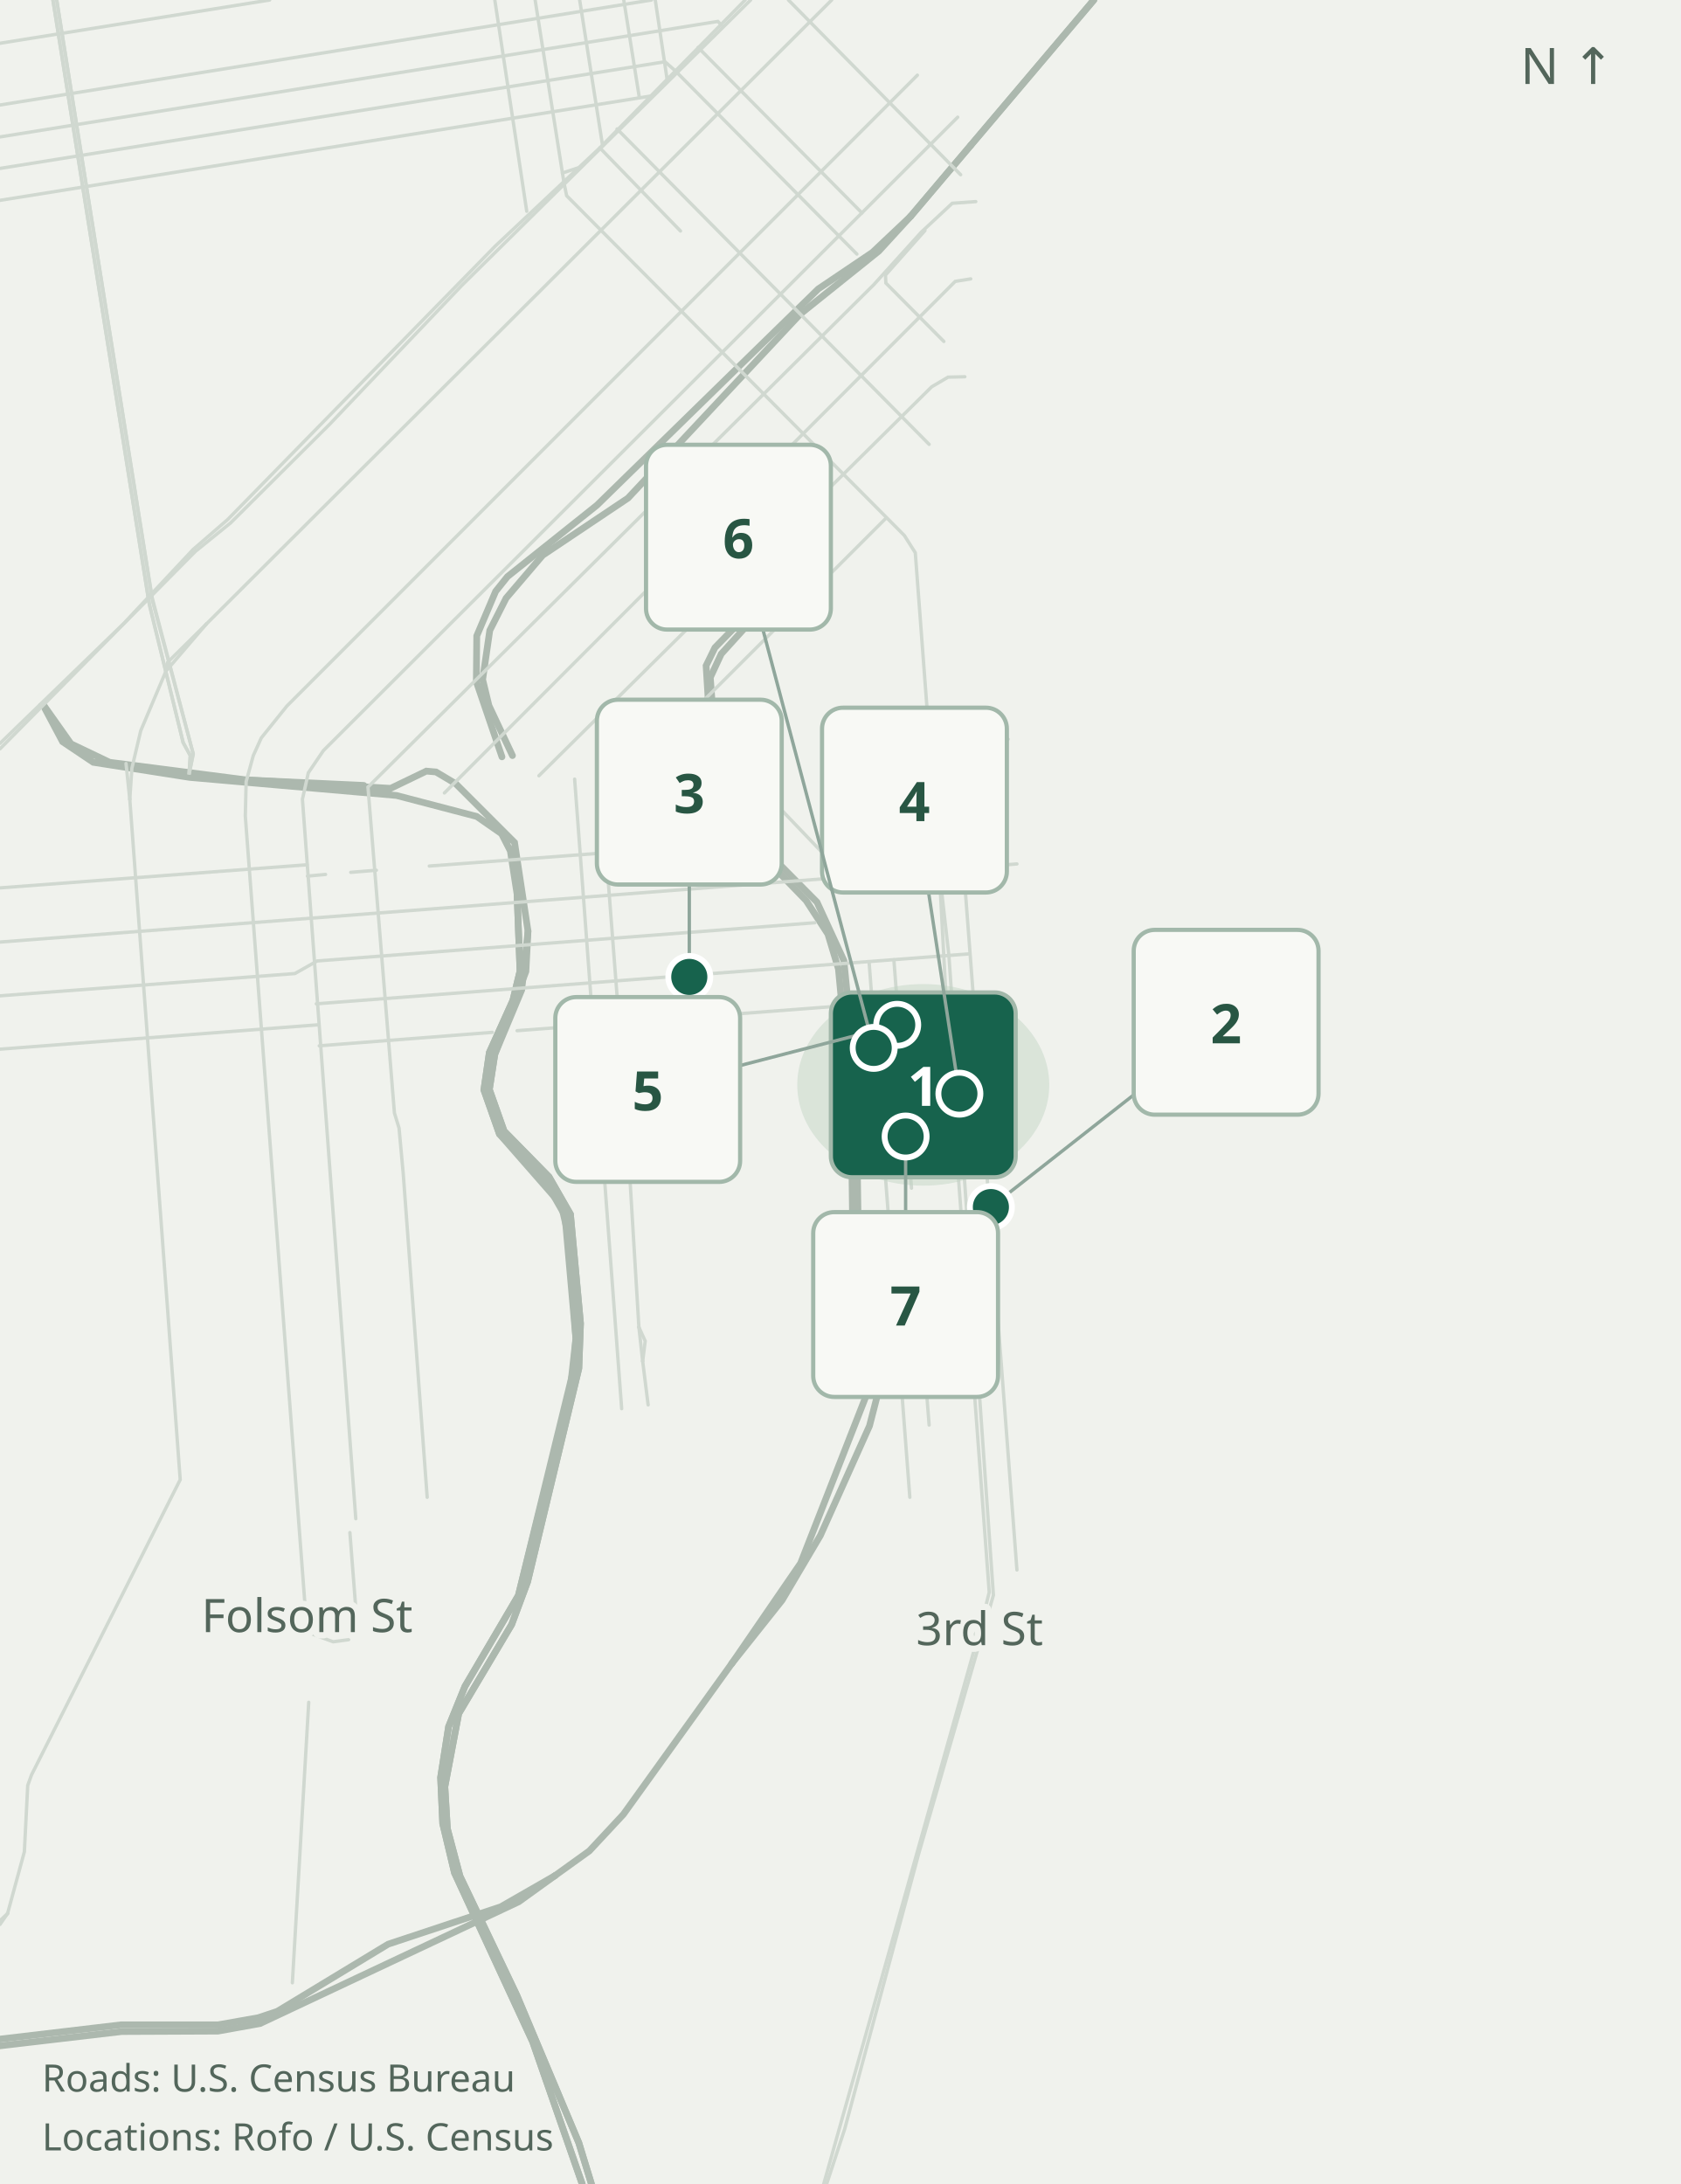
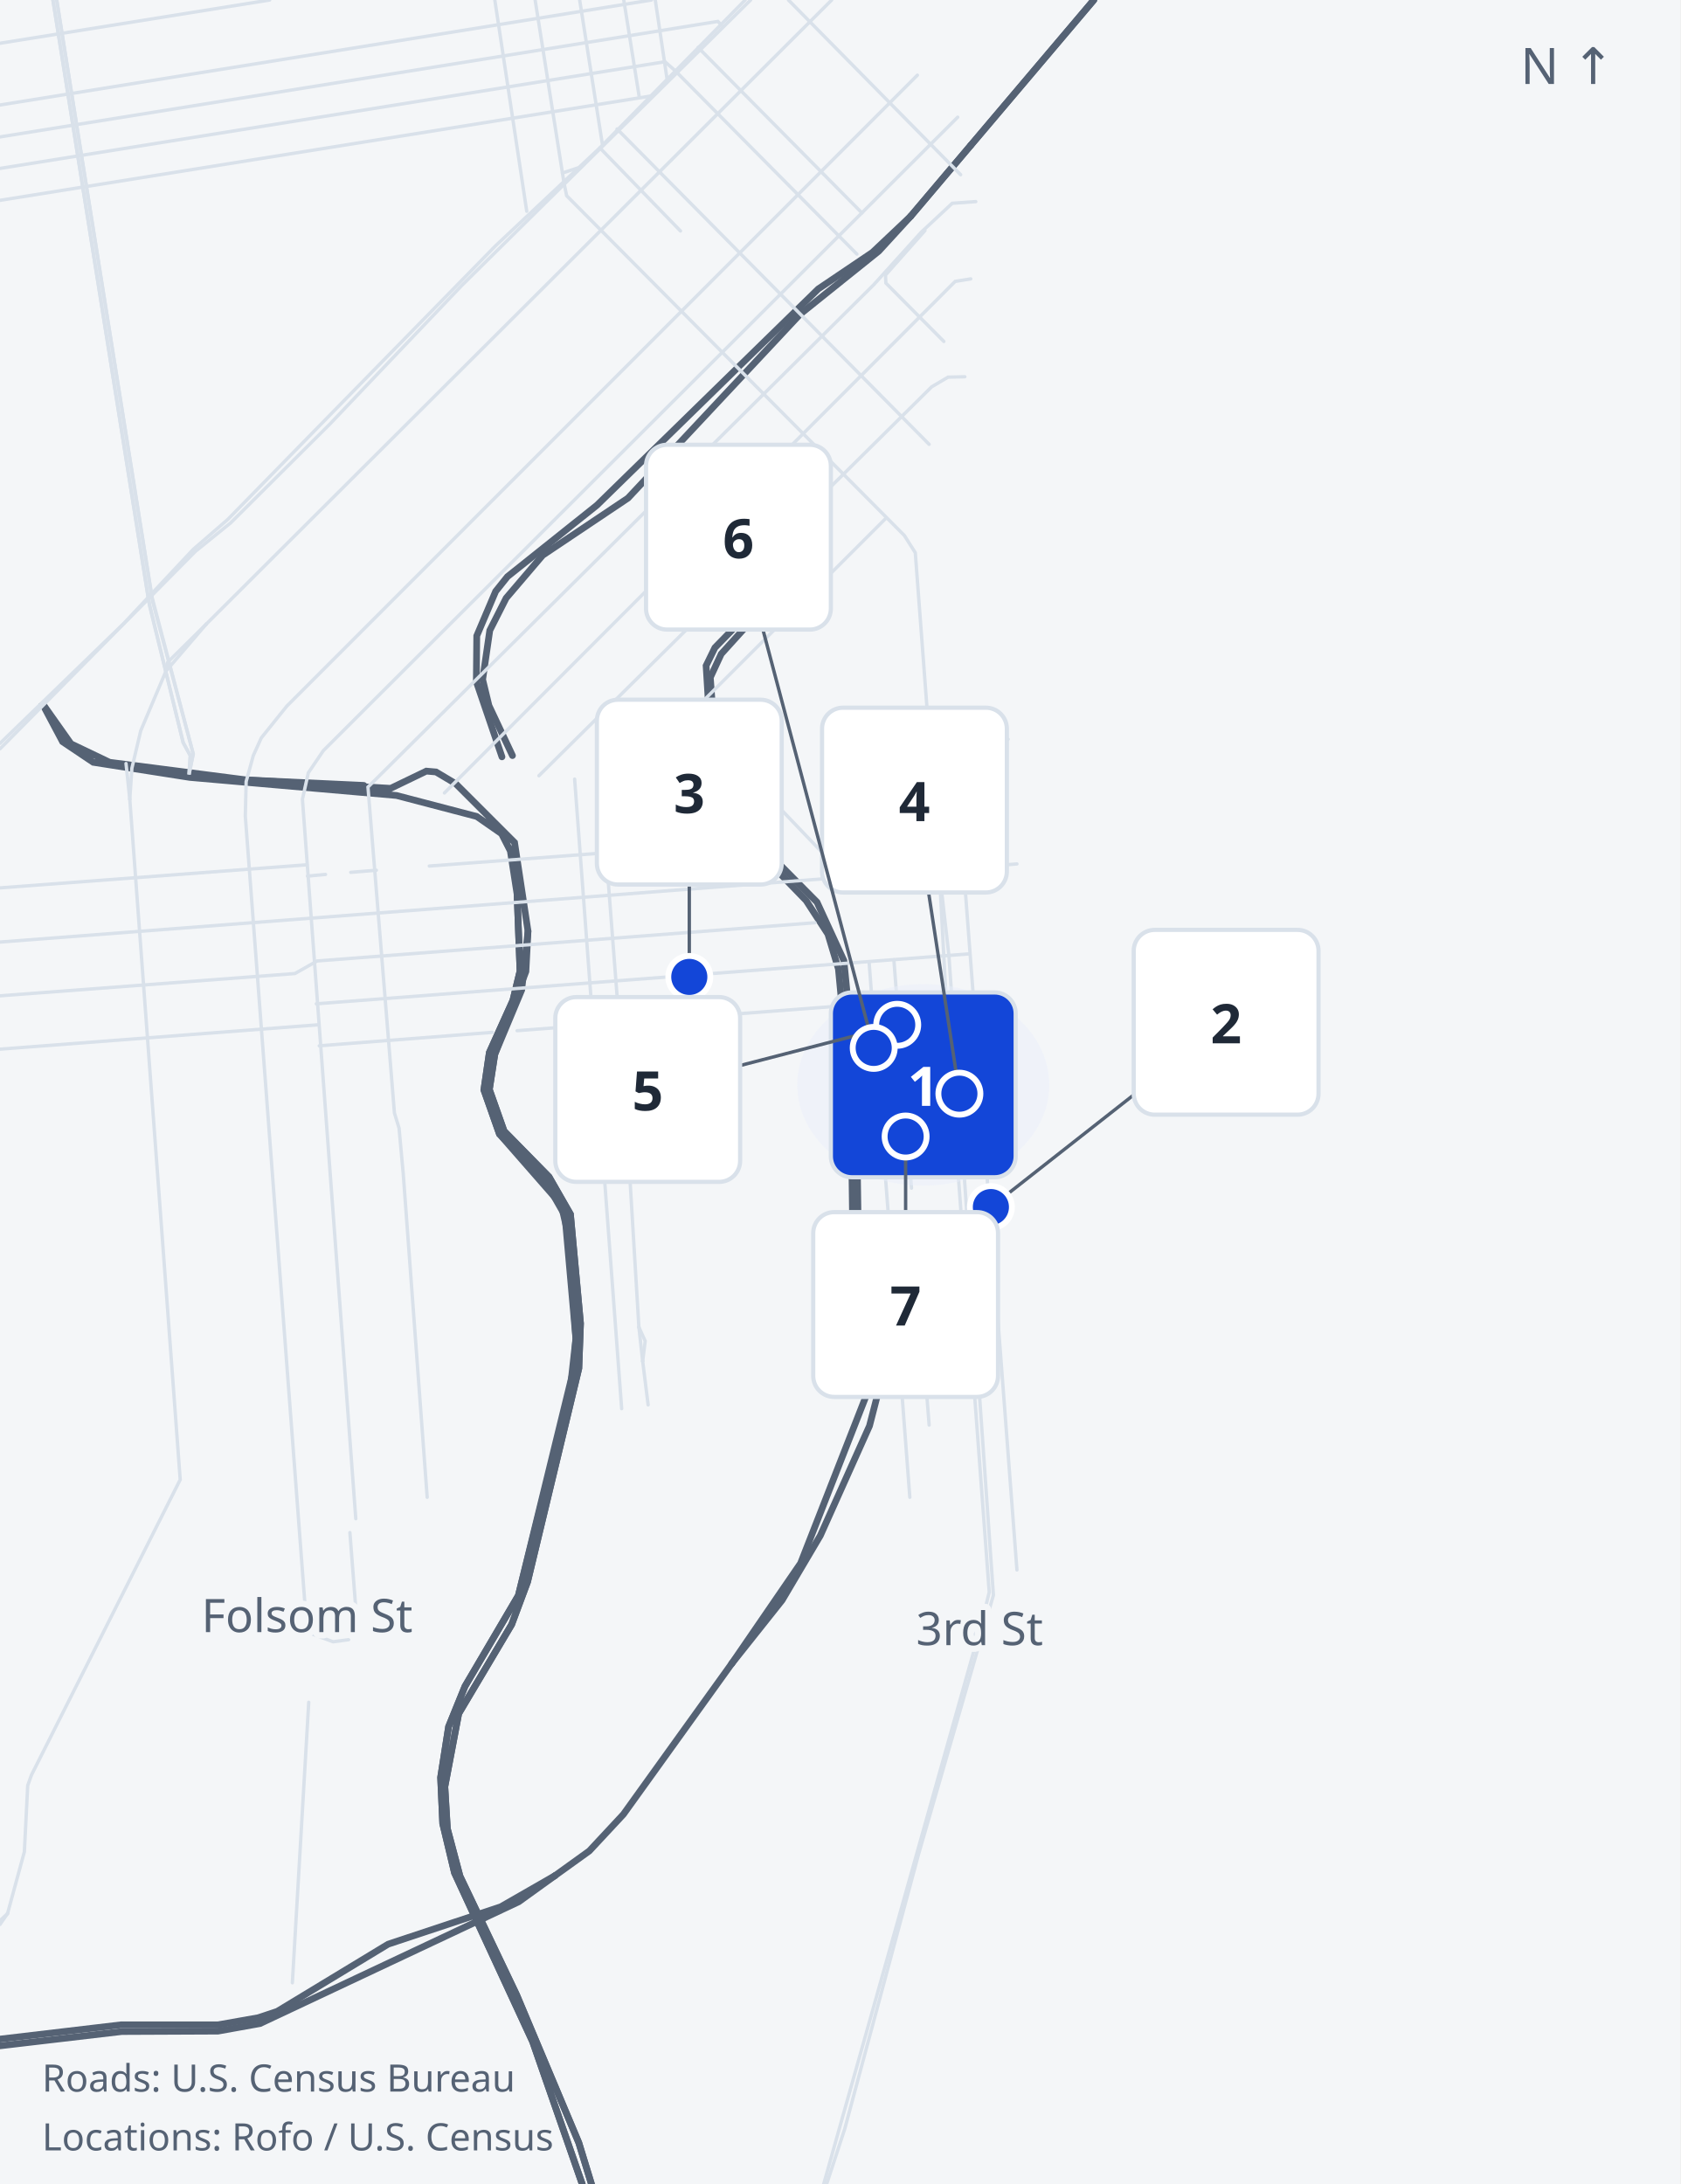
<svg xmlns="http://www.w3.org/2000/svg" viewBox="0 0 400 520" role="group" aria-label="Locate Dogpatch">
-   <style>.rm-road{fill:none;stroke:#d0d8d0;stroke-width:.8;stroke-linecap:round}.rm-road--2{stroke:#acb8ae;stroke-width:1.6}.rm-halo{fill:#bed2c2;opacity:.45}.rm-anchor{fill:#17634d;stroke:#fff;stroke-width:1.4}.rm-leader{fill:none;stroke:#8fa69b;stroke-width:.8}.rm-marker{cursor:pointer}.rm-marker rect{fill:#f8f9f5;stroke:#a2b8aa;stroke-width:1}.rm-marker text{font:600 13px system-ui,sans-serif;fill:#285643;pointer-events:none}.rm-marker[aria-pressed=true] rect{fill:#17634d}.rm-marker[aria-pressed=true] text{fill:white}.rm-marker:focus rect{stroke:#102c24;stroke-width:4}.rm-road-label{font:11px system-ui,sans-serif;fill:#53665b;paint-order:stroke;stroke:#f0f2ed;stroke-width:3;stroke-linejoin:round}</style>
-   <rect width="400" height="520" fill="#f0f2ed" />
+   <style>.rm-road{fill:none;stroke:#d9e1ea;stroke-width:.8;stroke-linecap:round}.rm-road--2{stroke:#556274;stroke-width:1.6}.rm-halo{fill:#e9eefb;opacity:.45}.rm-anchor{fill:#1346d8;stroke:#fff;stroke-width:1.4}.rm-leader{fill:none;stroke:#556274;stroke-width:.8}.rm-marker{cursor:pointer}.rm-marker rect{fill:#ffffff;stroke:#d9e1ea;stroke-width:1}.rm-marker text{font:600 13px system-ui,sans-serif;fill:#1f2937;pointer-events:none}.rm-marker[aria-pressed=true] rect{fill:#1346d8}.rm-marker[aria-pressed=true] text{fill:white}.rm-marker:hover rect{stroke:#1346d8;stroke-width:2}.rm-marker:focus rect{stroke:#1346d8;stroke-width:4;paint-order:stroke;outline:2px solid #fff;outline-offset:2px}.rm-road-label{font:11px system-ui,sans-serif;fill:#556274;paint-order:stroke;stroke:#f4f6f8;stroke-width:3;stroke-linejoin:round}</style>
+   <rect width="400" height="520" fill="#f4f6f8" />
  <path d="M260.4,0.0L231.1,34.6" class="rm-road rm-road--2" />
  <path d="M231.1,34.6L216.8,51.5" class="rm-road rm-road--2" />
  <path d="M140.8,520.0L137.8,510.2L123.0,475.0L109.5,446.7L106.5,435.4L105.9,425.4L109.2,408.0L121.8,386.8L125.6,376.6L137.8,325.8L138.2,315.1L135.8,289.1L130.7,280.2L120.0,269.3L116.5,259.4L117.8,251.0L124.2,235.7L125.7,221.7" class="rm-road rm-road--2" />
  <path d="M138.6,520.0L126.8,486.1L108.2,445.9L105.4,434.2L104.9,423.2L106.8,411.1L110.7,401.5L123.4,379.9L136.5,326.3L137.1,318.7L134.5,289.4L129.7,281.0L118.9,270.0L115.2,259.5L116.5,250.6L122.1,238.2L123.8,231.2L123.1,212.9" class="rm-road rm-road--2" />
  <path d="M122.0,179.9L116.4,168.0L114.9,161.8L116.6,150.1L120.5,142.4L129.2,132.2L149.5,118.6L190.5,74.8L209.2,59.8L216.8,51.5" class="rm-road rm-road--2" />
  <path d="M119.5,180.2L113.4,162.3L113.5,151.4L118.0,140.8L120.8,137.3L142.1,120.3L194.8,68.8L207.7,60.1L216.8,51.5" class="rm-road rm-road--2" />
  <path d="M86.6,187.0L58.7,185.7" class="rm-road rm-road--2" />
  <path d="M138.6,520.0L126.8,486.1L108.2,445.9L105.4,434.2L104.9,423.2L106.8,411.1L110.7,401.5L123.4,379.9L135.8,330.3L137.1,318.7L135.5,295.0L133.6,286.8L118.9,270.0L115.2,259.5L116.5,250.6L122.1,238.2L123.8,231.2L123.1,212.9L121.5,202.6L119.4,198.5L113.5,194.4L94.4,189.4L45.2,185.1L22.2,181.5L14.9,176.6L9.9,167.2L16.9,177.1L26.1,181.5L58.7,185.7L93.0,187.7L101.5,183.6L103.8,183.8L108.5,186.6L122.5,200.6L125.7,221.7L125.2,231.3L117.8,251.0L116.5,259.4L120.0,269.3L130.7,280.2L135.8,289.1L138.2,315.1L137.8,325.8L125.6,376.6L121.8,386.8L109.2,408.0L105.9,425.4L106.5,435.4L109.5,446.7L123.0,475.0L137.8,510.2L140.8,520.0" class="rm-road rm-road--2" />
  <path d="M260.4,0.0L216.8,51.5" class="rm-road rm-road--2" />
  <path d="M178.2,146.0L170.2,154.2L168.1,158.5L169.9,187.6L171.5,192.2L175.4,197.4L191.9,214.4L197.1,222.4L199.6,230.7L202.6,262.3L203.0,292.8L207.1,309.8L208.2,319.8L206.8,330.8L190.6,372.2L174.2,396.1" class="rm-road rm-road--2" />
  <path d="M132.1,446.6L140.3,440.7L148.4,432.0L174.2,396.1" class="rm-road rm-road--2" />
  <path d="M174.2,396.1L186.2,381.0L195.3,365.6L207.0,339.5L209.5,329.8L210.3,319.6L204.3,291.7L203.8,258.0L200.9,228.7L194.5,214.8L174.7,194.8L170.9,185.8L169.1,161.3L171.7,155.7L179.4,147.2" class="rm-road rm-road--2" />
  <path d="M132.1,446.6L119.2,454.0L92.4,462.9L66.0,478.9L61.5,480.4L51.9,482.1L28.8,482.1L0.0,485.5" class="rm-road rm-road--2" />
  <path d="M132.1,446.6L123.5,452.8L61.9,481.8L51.9,483.6L29.0,483.7L0.0,487.1" class="rm-road rm-road--2" />
  <path d="M36.2,142.2L46.0,179.5L45.0,184.4L45.3,179.9L43.6,176.8L35.4,143.1" class="rm-road rm-road--6" />
  <path d="M36.2,142.2L13.5,0.0" class="rm-road rm-road--6" />
  <path d="M35.4,143.1L12.6,0.0" class="rm-road rm-road--6" />
  <path d="M12.6,0.0L35.6,144.2L43.6,176.8L45.3,179.9L45.0,184.4L46.0,179.5L36.3,143.1L13.5,0.0" class="rm-road rm-road--6" />
  <path d="M211.0,123.3L159.0,175.3L158.7,177.0L166.6,185.5" class="rm-road rm-road--8" />
  <path d="M230.9,227.1L75.3,239.0" class="rm-road rm-road--8" />
  <path d="M233.5,387.2L231.0,390.7" class="rm-road rm-road--8" />
  <path d="M171.7,5.9L170.9,5.1L0.0,32.6" class="rm-road rm-road--8" />
  <path d="M232.3,48.0L226.7,48.4L219.3,55.3L208.0,67.8L87.6,187.4L93.9,265.0L95.0,268.6L96.0,279.5L101.7,356.5" class="rm-road rm-road--8" />
  <path d="M218.4,17.9L68.3,168.1L62.2,175.7L60.3,179.9L58.6,186.1L58.4,194.3L73.1,388.6L79.3,390.9L83.0,390.4" class="rm-road rm-road--8" />
  <path d="M223.6,207.2L225.9,227.5L236.5,379.8L218.7,441.4L201.1,506.9L196.8,520.0" class="rm-road rm-road--8" />
  <path d="M152.1,316.0L153.0,324.1" class="rm-road rm-road--8" />
  <path d="M137.5,40.0L133.9,41.2" class="rm-road rm-road--8" />
  <path d="M158.8,18.8L156.0,0.0" class="rm-road rm-road--8" />
  <path d="M154.7,22.9L0.0,47.7" class="rm-road rm-road--8" />
  <path d="M180.0,178.8L182.0,186.6L184.0,190.7L199.3,206.7L199.3,209.0" class="rm-road rm-road--8" />
  <path d="M1.8,455.6L0.0,457.3" class="rm-road rm-road--8" />
  <path d="M134.3,43.7L133.9,41.2" class="rm-road rm-road--8" />
  <path d="M30.9,190.3L31.4,182.9L33.5,174.0L39.5,159.8" class="rm-road rm-road--8" />
  <path d="M143.3,190.4L148.9,263.0L152.1,316.0" class="rm-road rm-road--8" />
  <path d="M220.2,54.9L210.8,65.5L210.9,67.4L224.7,81.3" class="rm-road rm-road--8" />
  <path d="M83.3,364.9L84.9,385.5" class="rm-road rm-road--8" />
  <path d="M125.4,50.3L117.8,0.0" class="rm-road rm-road--8" />
  <path d="M153.0,324.1L154.3,334.5" class="rm-road rm-road--8" />
  <path d="M212.8,228.5L217.0,282.9" class="rm-road rm-road--8" />
  <path d="M160.7,16.8L158.3,14.7L0.0,40.1" class="rm-road rm-road--8" />
  <path d="M152.1,316.0L153.6,319.3L153.0,324.1" class="rm-road rm-road--8" />
  <path d="M145.3,188.9L143.3,190.4" class="rm-road rm-road--8" />
  <path d="M73.5,405.3L69.6,472.1" class="rm-road rm-road--8" />
  <path d="M49.1,148.6L39.5,159.8" class="rm-road rm-road--8" />
  <path d="M75.7,244.0L0.0,249.8" class="rm-road rm-road--8" />
  <path d="M218.0,298.8L221.2,339.3" class="rm-road rm-road--8" />
  <path d="M136.8,185.5L148.0,335.4" class="rm-road rm-road--8" />
  <path d="M134.3,43.7L134.9,46.6L215.3,127.5L217.9,131.6L223.6,207.2" class="rm-road rm-road--8" />
  <path d="M143.4,34.3L138.0,0.0" class="rm-road rm-road--8" />
  <path d="M231.1,66.4L227.4,67.0L105.8,188.8" class="rm-road rm-road--8" />
  <path d="M206.9,229.0L216.6,356.5" class="rm-road rm-road--8" />
  <path d="M155.5,178.8L145.3,188.9" class="rm-road rm-road--8" />
  <path d="M240.0,176.0L200.3,179.1" class="rm-road rm-road--8" />
  <path d="M231.7,237.1L123.1,245.4" class="rm-road rm-road--8" />
  <path d="M73.1,205.9L0.0,211.4" class="rm-road rm-road--8" />
  <path d="M30.9,190.3L42.9,352.3L7.5,422.6L6.6,425.1L5.8,440.9L1.8,455.6" class="rm-road rm-road--8" />
  <path d="M30.0,181.8L30.9,190.3" class="rm-road rm-road--8" />
  <path d="M143.3,190.4L142.8,183.6" class="rm-road rm-road--8" />
  <path d="M198.0,0.0L49.1,148.6" class="rm-road rm-road--8" />
  <path d="M223.6,207.2L225.8,248.4L235.5,379.1L233.5,387.2" class="rm-road rm-road--8" />
  <path d="M160.7,16.8L204.0,60.5" class="rm-road rm-road--8" />
  <path d="M49.1,148.6L39.9,157.7L39.5,159.8" class="rm-road rm-road--8" />
  <path d="M89.6,207.2L83.5,207.7" class="rm-road rm-road--8" />
  <path d="M150.2,202.6L102.2,206.2" class="rm-road rm-road--8" />
  <path d="M64.2,0.0L0.0,10.3" class="rm-road rm-road--8" />
  <path d="M233.5,387.2L196.1,520.0" class="rm-road rm-road--8" />
  <path d="M229.4,206.7L242.1,373.8" class="rm-road rm-road--8" />
  <path d="M77.5,208.2L73.2,208.6" class="rm-road rm-road--8" />
  <path d="M133.9,41.2L127.4,0.0" class="rm-road rm-road--8" />
  <path d="M194.0,219.7L75.5,228.8L70.2,231.8L0.0,237.1" class="rm-road rm-road--8" />
  <path d="M229.7,89.7L225.7,89.8L221.8,92.1L128.3,184.7" class="rm-road rm-road--8" />
  <path d="M1.8,455.6L0.0,458.2" class="rm-road rm-road--8" />
  <path d="M187.7,0.0L228.7,41.6" class="rm-road rm-road--8" />
  <path d="M142.8,35.2L162.0,55.0" class="rm-road rm-road--8" />
  <path d="M155.1,0.0L0.0,25.0" class="rm-road rm-road--8" />
  <path d="M242.1,205.7L0.0,224.3" class="rm-road rm-road--8" />
  <path d="M0.0,177.0L29.5,148.4L46.0,130.8L54.2,123.7L117.9,58.6L142.8,35.2L177.4,0.0" class="rm-road rm-road--8" />
  <path d="M178.7,0.0L109.9,68.0L78.5,101.0L54.9,124.5L46.5,131.3L0.0,178.3" class="rm-road rm-road--8" />
  <path d="M228.0,27.9L77.0,178.7L73.4,184.0L72.0,190.3L84.7,361.6" class="rm-road rm-road--8" />
  <path d="M152.2,23.2L148.5,0.0" class="rm-road rm-road--8" />
  <path d="M146.9,30.7L221.2,105.8" class="rm-road rm-road--8" />
  <path d="M117.2,245.8L76.0,249.0" class="rm-road rm-road--8" />
  <path d="M166.2,11.3L205.2,50.7" class="rm-road rm-road--8" />
  <path d="M168.2,189.6L153.0,204.1" class="rm-road rm-road--8" />
  <text x="73.1" y="388.6" text-anchor="middle" class="rm-road-label">Folsom St</text>
  <text x="233.2" y="391.7" text-anchor="middle" class="rm-road-label">3rd St</text>
  <g data-map-group="0">
    <ellipse cx="219.8" cy="258.3" rx="30" ry="24" class="rm-halo" />
    <path d="M219.8,258.3L219.8,258.3" class="rm-leader" />
    <circle cx="219.8" cy="258.3" r="3" class="rm-anchor" />
    <g class="rm-marker" data-rofo-choice="0" role="button" tabindex="0" aria-pressed="true" aria-label="Select 1: Dogpatch">
      <rect x="197.8" y="236.3" width="44.0" height="44" rx="5" />
      <text x="219.8" y="263.3" text-anchor="middle">1</text>
    </g>
  </g>
  <g data-map-group="0">
    <path d="M235.9,287.4L291.9,243.4" class="rm-leader" />
    <circle cx="235.9" cy="287.4" r="5" class="rm-anchor" />
    <g class="rm-marker" data-rofo-choice="1" role="button" tabindex="0" aria-pressed="false" aria-label="Select 2: 1201 Illinois St">
      <rect x="269.9" y="221.4" width="44.0" height="44" rx="5" />
      <text x="291.9" y="248.4" text-anchor="middle">2</text>
    </g>
  </g>
  <g data-map-group="0">
    <path d="M164.1,232.6L164.1,188.6" class="rm-leader" />
    <circle cx="164.1" cy="232.6" r="5" class="rm-anchor" />
    <g class="rm-marker" data-rofo-choice="2" role="button" tabindex="0" aria-pressed="false" aria-label="Select 3: 1501 Mariposa St">
      <rect x="142.1" y="166.6" width="44.0" height="44" rx="5" />
      <text x="164.1" y="193.6" text-anchor="middle">3</text>
    </g>
  </g>
  <g data-map-group="0">
    <path d="M228.4,260.4L217.7,190.5" class="rm-leader" />
    <circle cx="228.4" cy="260.4" r="5" class="rm-anchor" />
    <g class="rm-marker" data-rofo-choice="3" role="button" tabindex="0" aria-pressed="false" aria-label="Select 4: 2325 3rd St">
      <rect x="195.7" y="168.5" width="44.0" height="44" rx="5" />
      <text x="217.7" y="195.5" text-anchor="middle">4</text>
    </g>
  </g>
  <g data-map-group="0">
    <path d="M213.6,244.0L154.2,259.4" class="rm-leader" />
    <circle cx="213.6" cy="244.0" r="5" class="rm-anchor" />
    <g class="rm-marker" data-rofo-choice="4" role="button" tabindex="0" aria-pressed="false" aria-label="Select 5: 654 Minnesota St">
      <rect x="132.2" y="237.4" width="44.0" height="44" rx="5" />
      <text x="154.2" y="264.4" text-anchor="middle">5</text>
    </g>
  </g>
  <g data-map-group="0">
    <path d="M208.0,249.5L175.8,127.9" class="rm-leader" />
    <circle cx="208.0" cy="249.5" r="5" class="rm-anchor" />
    <g class="rm-marker" data-rofo-choice="5" role="button" tabindex="0" aria-pressed="false" aria-label="Select 6: 700 Indiana St">
      <rect x="153.8" y="105.9" width="44.0" height="44" rx="5" />
      <text x="175.8" y="132.9" text-anchor="middle">6</text>
    </g>
  </g>
  <g data-map-group="0">
    <path d="M215.6,270.6L215.6,310.6" class="rm-leader" />
    <circle cx="215.6" cy="270.6" r="5" class="rm-anchor" />
    <g class="rm-marker" data-rofo-choice="6" role="button" tabindex="0" aria-pressed="false" aria-label="Select 7: 900 Minnesota St">
      <rect x="193.6" y="288.6" width="44.0" height="44" rx="5" />
      <text x="215.6" y="315.6" text-anchor="middle">7</text>
    </g>
  </g>
-   <text x="362" y="20" font-family="system-ui,sans-serif" font-size="12" fill="#53665b">N ↑</text>
-   <text x="10" y="498" font-family="system-ui,sans-serif" font-size="9" fill="#53665b">Roads: U.S. Census Bureau</text>
-   <text x="10" y="512" font-family="system-ui,sans-serif" font-size="9" fill="#53665b">Locations: Rofo / U.S. Census</text>
+   <text x="362" y="20" font-family="system-ui,sans-serif" font-size="12" fill="#556274">N ↑</text>
+   <text x="10" y="498" font-family="system-ui,sans-serif" font-size="9" fill="#556274">Roads: U.S. Census Bureau</text>
+   <text x="10" y="512" font-family="system-ui,sans-serif" font-size="9" fill="#556274">Locations: Rofo / U.S. Census</text>
</svg>
